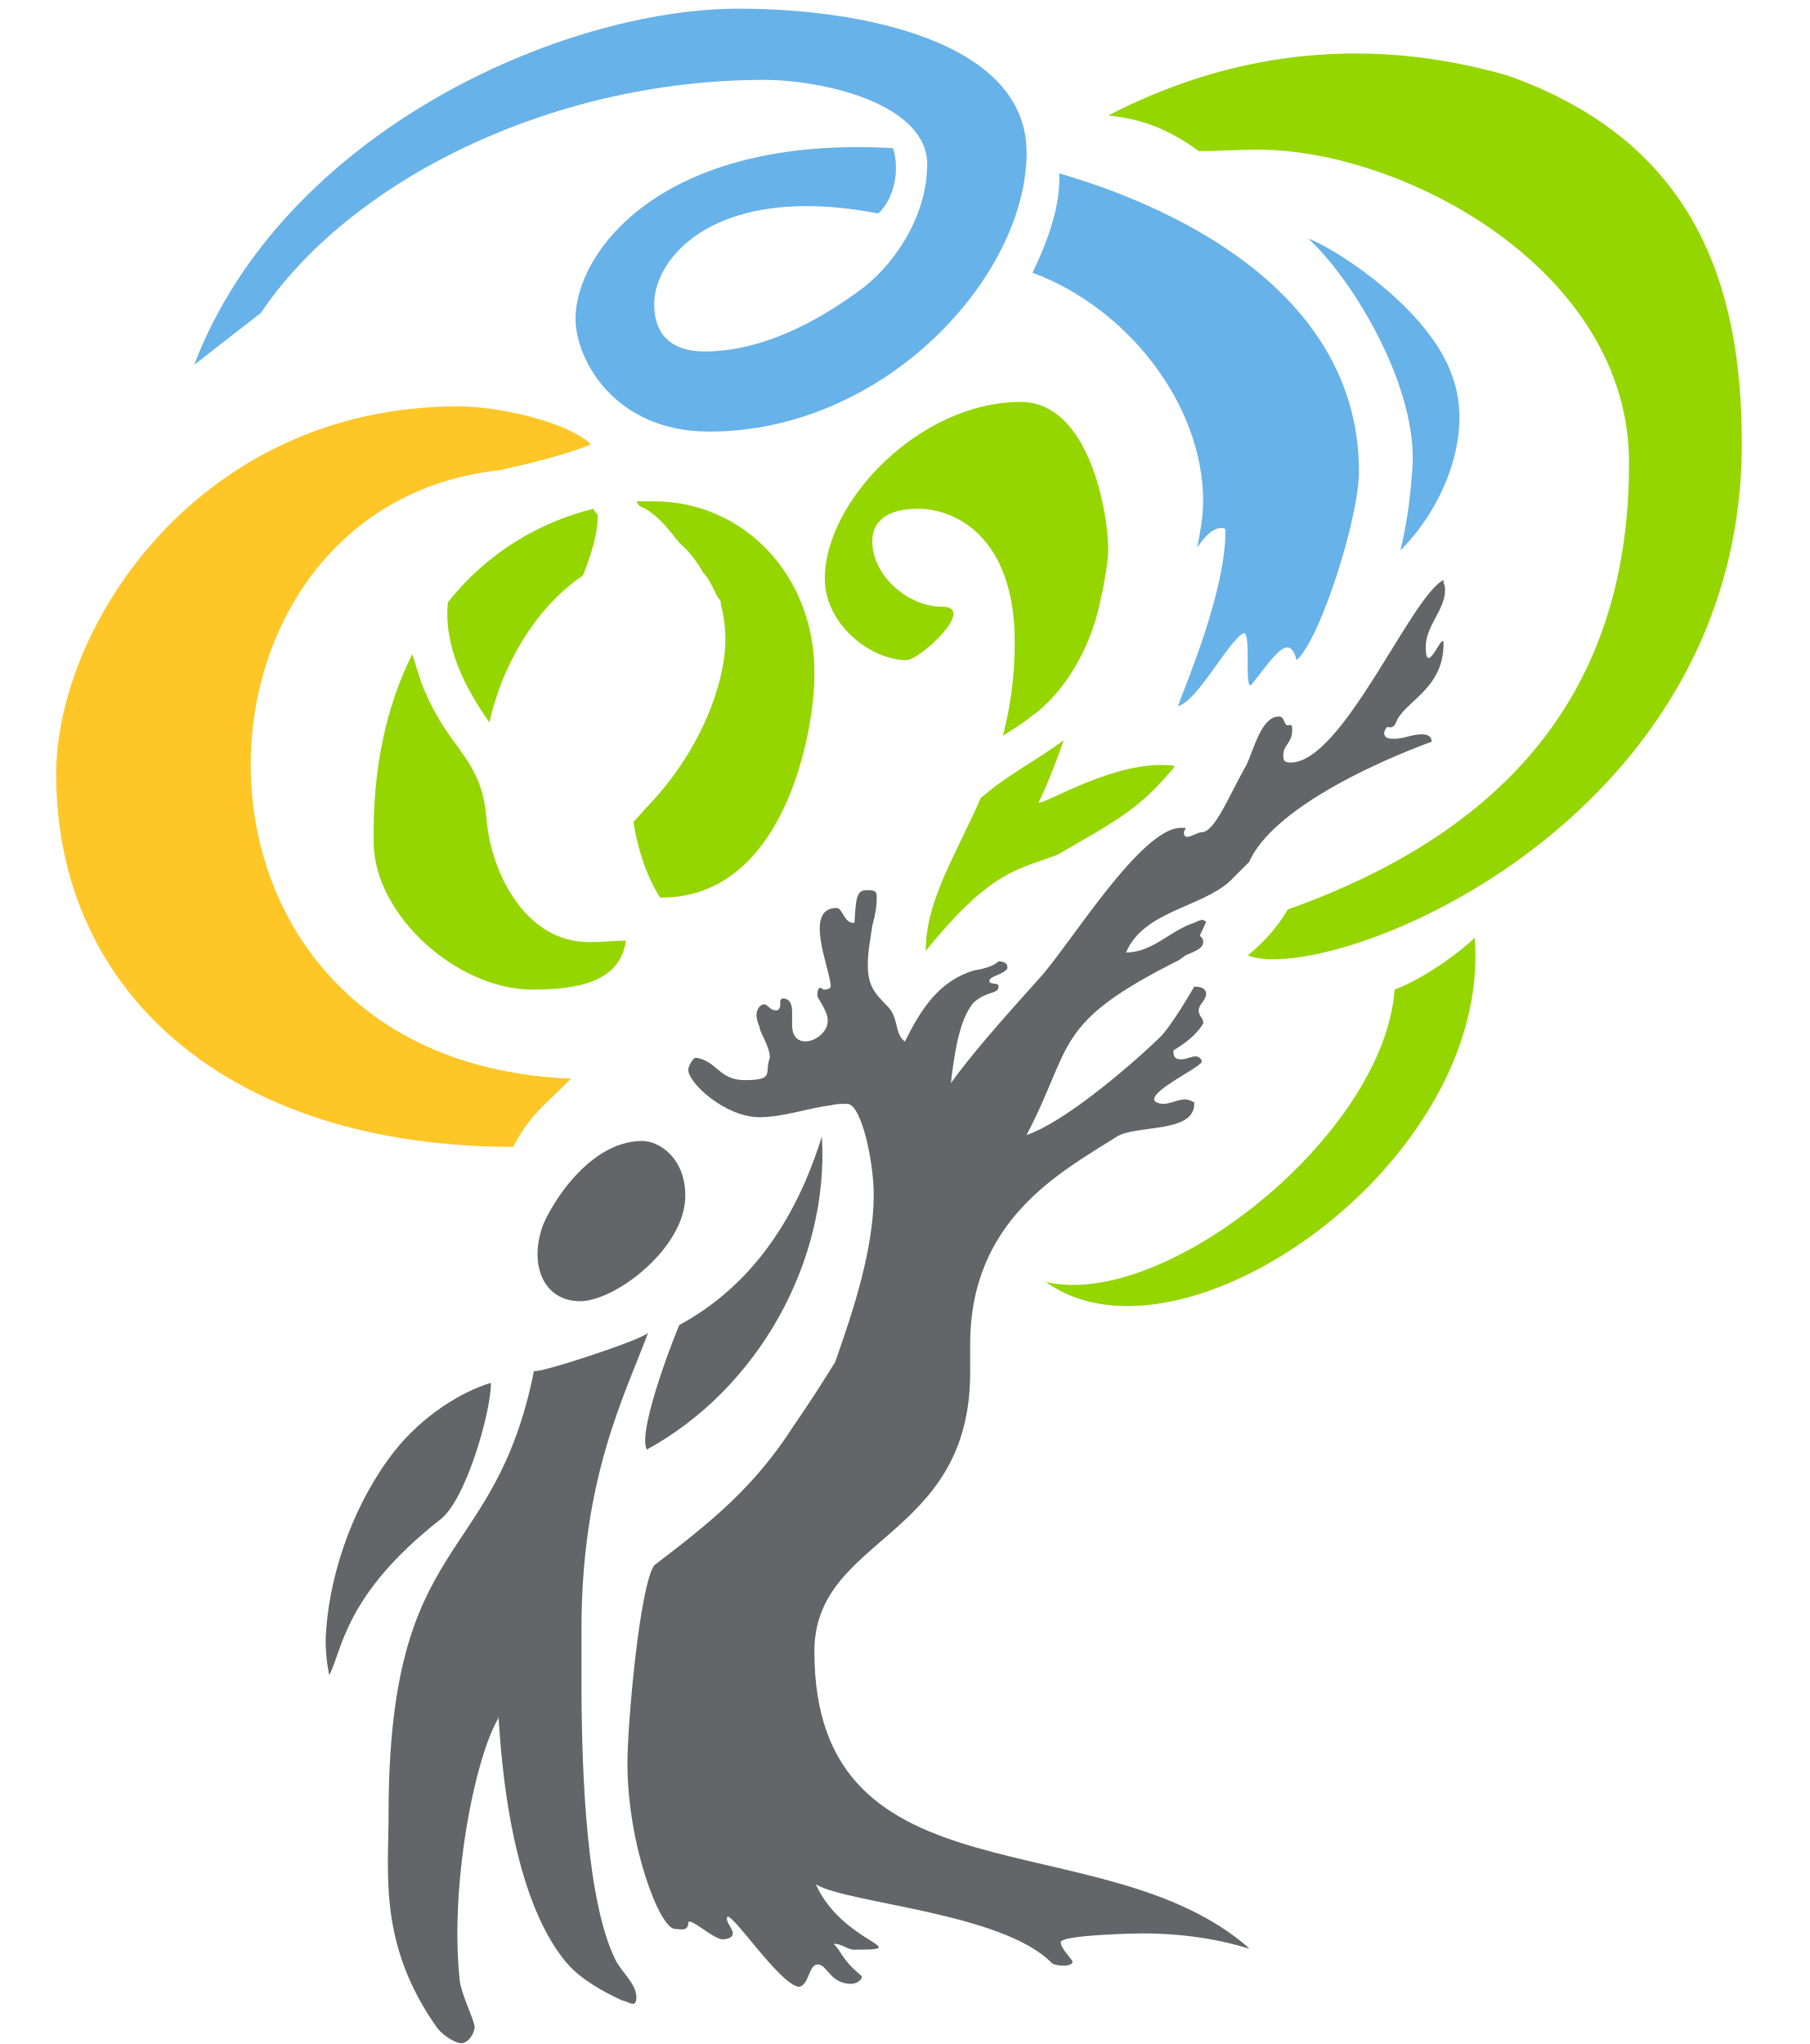
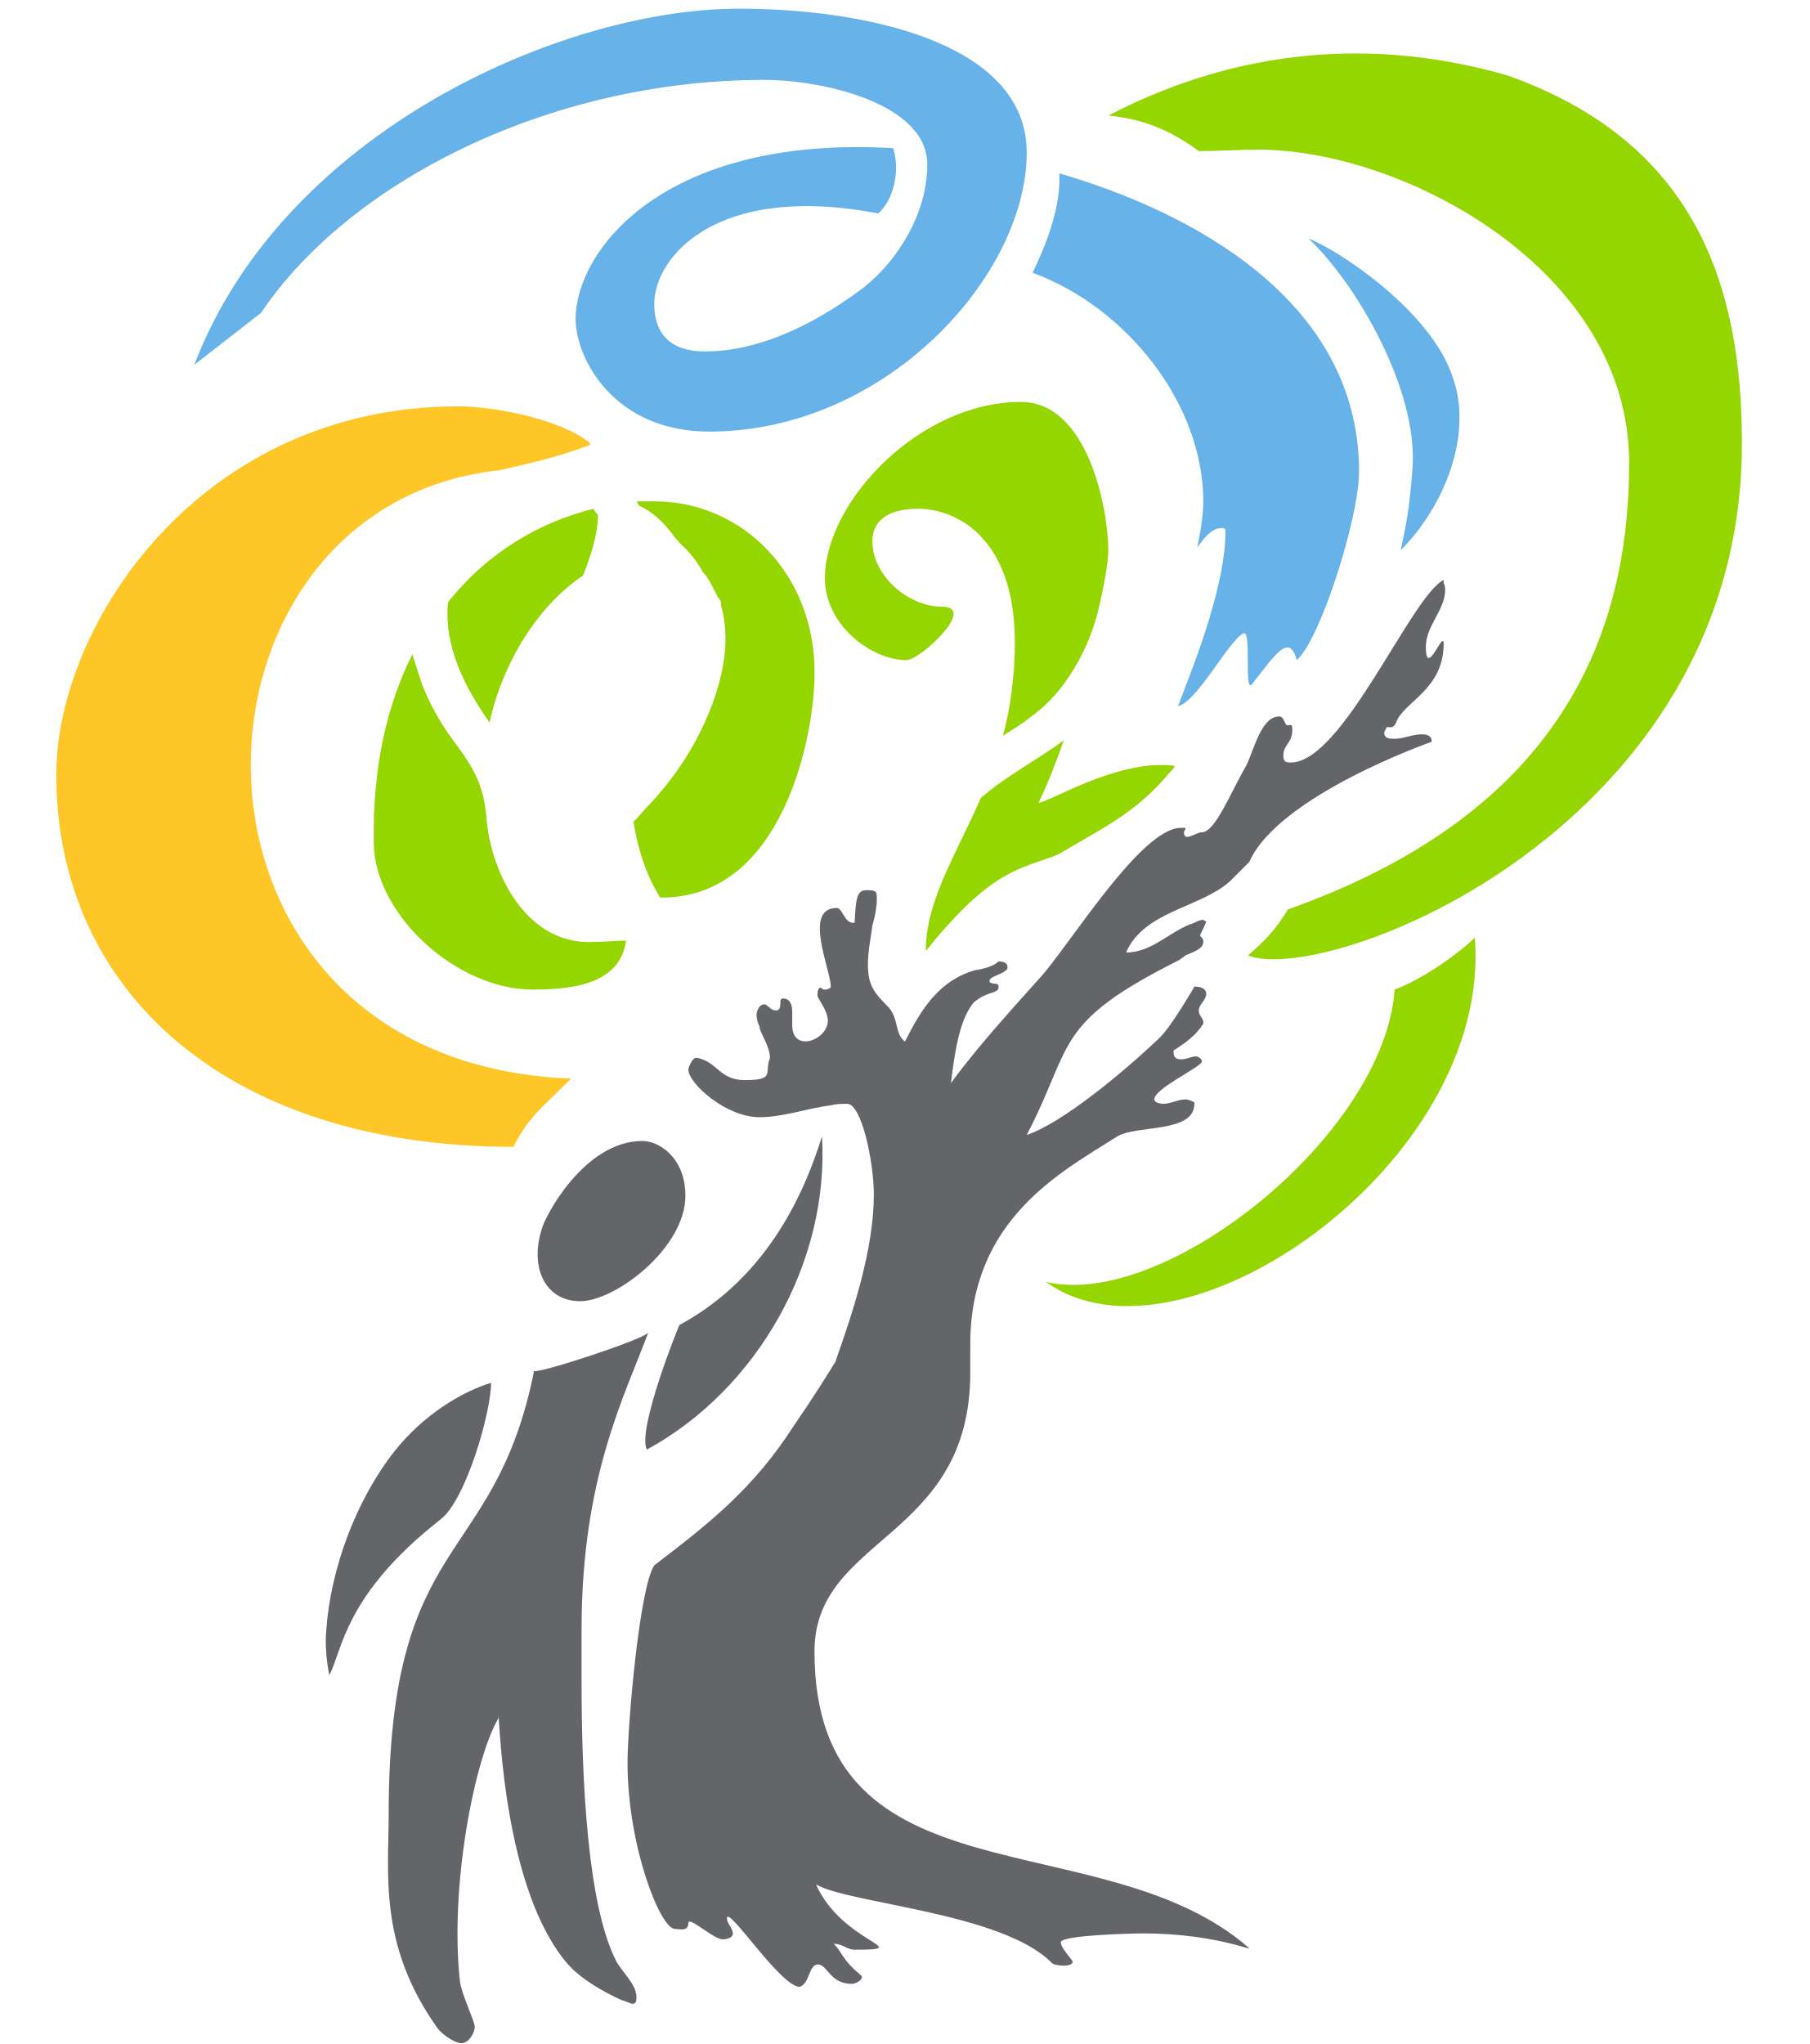
- <svg xmlns="http://www.w3.org/2000/svg" width="61.61" height="69.59" viewBox="0 0 93 112" fill="none">
+ <svg xmlns="http://www.w3.org/2000/svg" width="61.98" height="70" viewBox="0 0 93 112" fill="none">
  <path d="M11.221 17.144C16.019 9.988 26.996 4.378 38.787 4.378C42.039 4.378 47.731 5.679 47.731 9.013C47.731 11.615 46.186 14.217 44.235 15.762C42.283 17.225 39.031 19.258 35.534 19.258C33.827 19.258 32.77 18.445 32.77 16.656C32.77 14.135 36.103 9.988 45.048 11.696C45.861 10.964 46.268 9.419 45.861 8.118C33.176 7.386 28.46 13.81 28.46 17.469C28.46 19.665 30.574 23.649 35.778 23.649C45.455 23.649 53.179 15.111 53.179 8.362C53.179 2.264 44.154 0.475 37.404 0.475C27.728 0.475 12.441 7.224 7.562 19.99L11.221 17.144Z" fill="#67B2E8" />
  <path d="M62.529 29.992C62.692 29.178 62.854 28.284 62.854 27.471C62.854 22.104 58.626 16.819 53.503 14.948C54.398 13.078 55.048 11.208 54.967 9.5C61.96 11.533 71.392 16.331 71.392 25.845C71.392 28.365 69.278 35.033 67.977 36.171C67.57 34.627 66.757 35.928 65.538 37.472C65.05 38.123 65.538 34.464 65.05 34.708C64.237 35.114 62.529 38.448 61.472 38.692C62.041 37.147 64.074 32.35 64.074 29.097C64.074 28.934 63.993 28.934 63.83 28.934C63.423 28.934 63.017 29.341 62.773 29.666" fill="#67B2E8" />
  <path d="M48.545 33.244C46.675 33.244 44.723 31.537 44.723 29.666C44.723 28.284 45.943 27.878 47.244 27.878C49.196 27.878 52.529 29.341 52.529 35.196C52.529 37.066 52.286 38.774 51.879 40.319C52.367 39.993 52.936 39.668 53.424 39.261C55.294 37.961 56.676 35.44 57.164 33.163C57.49 31.781 57.652 30.642 57.652 30.154C57.652 28.04 56.595 22.023 52.855 22.023C47.325 22.023 42.121 27.471 42.121 31.699C42.121 34.22 44.642 36.172 46.594 36.172C47.325 36.172 50.497 33.244 48.545 33.244Z" fill="#95D600" />
  <path d="M61.15 41.945C58.059 41.62 54.238 44.059 53.831 43.978C54.238 43.164 54.726 41.945 55.214 40.562C53.669 41.701 52.042 42.514 50.66 43.734C49.278 46.905 47.651 49.344 47.651 52.109C51.31 47.556 52.855 47.637 54.888 46.824C57.978 45.035 59.279 44.384 61.068 42.27C61.231 42.108 61.393 41.945 61.15 41.945Z" fill="#95D600" />
  <path d="M28.867 31.537C29.274 30.48 29.68 29.341 29.68 28.203C29.599 28.121 29.518 28.04 29.436 27.877C26.509 28.609 23.663 30.235 21.468 33C21.224 35.358 22.362 37.635 23.744 39.587C24.476 36.253 26.428 33.163 28.867 31.537Z" fill="#95D600" />
  <path d="M29.191 51.621C25.694 51.621 23.824 47.799 23.58 44.872C23.417 42.839 22.767 41.945 21.628 40.4C20.978 39.505 20.409 38.448 20.002 37.391C19.84 36.903 19.677 36.334 19.514 35.846C18.132 38.611 17.319 42.026 17.4 46.254C17.481 50.157 21.954 54.223 26.101 54.223C28.378 54.223 30.898 53.898 31.224 51.54C30.654 51.54 29.922 51.621 29.191 51.621Z" fill="#95D600" />
  <path d="M32.769 27.471H31.793C31.875 27.552 31.875 27.634 31.956 27.715C32.688 28.04 33.257 28.61 33.826 29.341C33.907 29.504 34.07 29.585 34.151 29.748C34.721 30.236 35.127 30.805 35.452 31.374C35.696 31.618 35.859 31.944 36.022 32.269C36.022 32.35 36.103 32.35 36.103 32.431C36.184 32.594 36.266 32.757 36.347 32.838C36.428 32.919 36.428 33.082 36.428 33.163C36.591 33.732 36.672 34.383 36.672 35.033C36.672 37.473 35.29 41.132 32.525 44.059C32.2 44.385 31.956 44.71 31.631 45.035C31.875 46.499 32.281 47.881 33.094 49.182H33.176C39.925 49.182 41.551 40.075 41.551 36.985C41.632 31.618 37.729 27.471 32.769 27.471Z" fill="#95D600" />
  <path d="M73.424 39.587C73.831 38.449 76.027 37.798 76.027 35.277C76.027 34.464 75.051 37.229 75.051 35.44C75.051 34.301 76.108 33.407 76.108 32.35C76.108 32.187 76.108 32.106 76.027 31.943V31.781C74.238 32.675 70.497 41.782 67.651 41.782C67.326 41.782 67.245 41.701 67.245 41.376C67.245 40.807 67.733 40.725 67.733 39.993C67.733 39.424 67.489 39.993 67.326 39.587C67.245 39.424 67.245 39.343 67.082 39.262H67.001C66.025 39.262 65.618 41.132 65.212 41.945C64.317 43.49 63.504 45.604 62.772 45.604C62.447 45.604 61.797 46.173 61.797 45.604C61.797 45.523 61.878 45.441 61.878 45.441V45.36H61.634C59.438 45.36 55.535 51.784 53.909 53.573C51.632 56.094 50.087 57.883 49.03 59.346C49.356 56.5 49.762 55.606 50.25 54.955C50.982 54.305 51.551 54.467 51.632 54.142V54.061C51.632 53.817 51.389 53.979 51.145 53.817V53.736C51.145 53.492 51.876 53.41 52.12 53.085C52.202 52.678 51.714 52.678 51.632 52.678C51.632 52.678 51.389 53.004 50.331 53.166C48.38 53.736 47.404 55.28 46.51 57.069C45.94 56.663 46.184 55.85 45.615 55.199C44.802 54.386 44.477 53.979 44.477 52.841C44.477 52.109 44.639 51.377 44.721 50.727C44.883 50.158 44.965 49.67 44.965 49.263C44.965 48.857 44.965 48.775 44.395 48.775C43.826 48.775 43.826 49.344 43.745 50.564H43.664C43.176 50.564 43.094 49.751 42.769 49.751C40.899 49.751 42.444 53.166 42.444 54.061C42.444 54.142 42.281 54.223 42.119 54.223H42.037C41.793 53.979 41.712 54.223 41.712 54.549C41.712 54.711 42.281 55.362 42.281 55.931C42.281 56.988 40.33 57.72 40.33 56.175V55.443C40.33 54.874 40.086 54.711 39.842 54.711C39.517 54.711 39.842 55.199 39.517 55.362H39.435C39.191 55.362 39.11 55.199 38.866 55.036H38.785C38.541 55.036 38.378 55.362 38.378 55.606C38.378 55.85 38.46 56.094 38.541 56.256C38.541 56.581 39.11 57.313 39.11 57.964C38.785 58.777 39.435 59.184 37.728 59.184C36.345 59.184 36.264 58.208 35.126 57.964H35.044C34.882 57.964 34.638 58.452 34.638 58.614C34.638 59.346 36.671 61.216 38.541 61.216C39.842 61.216 41.143 60.728 42.444 60.566C42.769 60.484 43.013 60.484 43.338 60.484C44.151 60.484 44.802 63.737 44.802 65.445C44.802 68.453 43.664 71.868 42.688 74.633C42.037 75.69 41.306 76.829 40.411 78.13C38.216 81.545 35.858 83.415 32.768 85.773C31.954 86.993 31.304 94.555 31.304 96.588C31.304 101.141 33.093 105.695 33.906 105.695C34.15 105.695 34.638 105.858 34.638 105.37C34.638 104.963 36.02 106.264 36.508 106.264C36.752 106.264 37.077 106.183 37.077 105.939C37.077 105.695 36.752 105.37 36.752 105.126C36.752 104.313 39.679 108.866 40.736 108.866C41.306 108.704 41.224 107.565 41.793 107.647C42.281 107.728 42.444 108.704 43.582 108.704C43.908 108.704 44.314 108.378 44.07 108.216C43.013 107.321 43.094 106.996 42.607 106.508C43.094 106.508 43.338 106.833 43.745 106.833C47.16 106.833 43.094 106.508 41.631 103.256C43.42 104.313 51.876 104.801 54.56 107.565C54.722 107.728 55.698 107.809 55.698 107.484C55.698 107.403 55.048 106.752 55.048 106.427C55.048 106.02 59.195 105.939 59.52 105.939C61.471 105.939 63.423 106.183 65.293 106.752H65.374C57.324 99.678 41.55 104.557 41.55 90.489C41.55 84.147 50.087 84.391 50.087 75.202V73.657C50.087 66.827 55.048 64.225 58.138 62.273C59.195 61.623 62.366 62.111 62.366 60.484V60.403C62.203 60.322 62.041 60.241 61.878 60.241C61.471 60.241 61.065 60.484 60.658 60.484C60.496 60.484 60.17 60.403 60.17 60.241C60.17 59.671 62.447 58.614 62.772 58.208V58.126C62.772 58.045 62.61 57.883 62.447 57.883C62.203 57.883 61.959 58.045 61.634 58.045C61.39 58.045 61.227 57.964 61.227 57.639V57.557C61.878 57.151 62.447 56.744 62.854 56.094V56.012C62.854 55.768 62.61 55.687 62.61 55.362C62.61 55.036 63.016 54.793 63.016 54.467C63.016 54.142 62.691 54.061 62.366 54.061C62.366 54.061 61.065 56.337 60.414 56.907C58.544 58.696 55.129 61.542 53.177 62.192C55.779 57.232 54.56 56.094 61.553 52.597C61.634 52.516 61.797 52.434 61.878 52.353C62.203 52.191 62.854 52.028 62.854 51.621C62.854 51.54 62.854 51.459 62.772 51.377L62.691 51.296V51.215C62.691 51.215 63.016 50.564 63.016 50.483C62.935 50.483 62.854 50.402 62.854 50.402C62.691 50.402 62.529 50.483 62.366 50.564C61.065 50.971 60.089 52.191 58.625 52.191C59.601 49.914 62.691 49.751 64.317 48.288L65.374 47.23C67.001 43.571 75.376 40.644 75.376 40.644C75.376 40.319 75.132 40.237 74.807 40.237C74.319 40.237 73.831 40.481 73.343 40.481C73.099 40.481 72.774 40.481 72.774 40.156C72.774 40.075 72.855 39.912 72.937 39.831C73.262 39.912 73.343 39.749 73.424 39.587Z" fill="#646569" />
  <path d="M76.515 20.64C75.296 16.981 70.173 13.647 68.628 13.078C71.23 15.518 74.645 21.372 74.32 25.682C74.157 27.796 73.995 28.69 73.669 30.154C76.109 27.715 77.654 23.73 76.515 20.64Z" fill="#67B2E8" />
  <path d="M28.703 71.299C30.655 71.299 34.476 68.372 34.476 65.526C34.476 63.412 33.013 62.518 32.118 62.518C28.947 62.518 26.752 66.665 26.589 67.396C25.939 69.511 26.833 71.299 28.703 71.299Z" fill="#646569" />
  <path d="M32.365 79.43C38.464 76.096 42.367 69.103 41.961 62.273C41.066 65.119 39.114 69.916 34.154 72.6C34.154 72.519 31.796 78.373 32.365 79.43Z" fill="#646569" />
  <path d="M23.826 75.772C22.2 76.259 20.086 77.56 18.541 79.512C16.427 82.195 15.044 85.936 14.8 89.27C14.719 90.083 14.8 90.977 14.963 91.79C15.695 90.408 15.776 87.399 21.061 83.252C22.444 82.195 23.826 77.398 23.826 75.772Z" fill="#646569" />
  <path d="M22.931 111.062C22.931 110.736 22.199 109.273 22.118 108.541C21.549 103.337 22.931 96.344 24.232 94.148V93.986C24.314 94.636 24.558 103.662 28.054 107.647C28.786 108.46 29.924 109.11 30.981 109.598C31.388 109.679 31.794 110.086 31.794 109.435C31.794 108.704 30.981 108.053 30.656 107.403C29.111 104.313 28.786 97.564 28.786 92.116V89.27C28.786 80.976 31.144 76.503 32.445 73.007C32.364 73.332 26.428 75.284 26.184 75.121C23.988 86.017 18.215 83.822 18.215 99.434C18.215 102.686 17.646 106.589 20.898 111.143C21.224 111.55 21.874 111.956 22.199 111.956C22.606 111.956 22.931 111.387 22.931 111.062Z" fill="#646569" />
  <path d="M29.273 24.299C29.273 24.38 29.11 24.462 29.029 24.462C27.484 25.031 26.102 25.356 24.313 25.763C5.855 27.714 5.123 58.207 28.216 59.101C26.59 60.727 25.939 61.134 25.045 62.842C9.351 62.842 0 54.304 0 42.432C0 34.301 7.806 22.266 22.036 22.266C24.069 22.266 27.728 22.998 29.273 24.299Z" fill="#FFC627" />
  <path d="M54.236 70.242C60.741 71.787 72.776 62.192 73.345 54.223C74.89 53.654 76.923 52.19 77.736 51.377C78.712 63.737 61.636 75.609 54.236 70.242Z" fill="#95D600" />
  <path d="M79.525 4.134C89.852 7.793 92.373 15.681 92.373 24.3C92.373 45.36 69.686 54.061 65.296 52.353C66.19 51.621 66.922 50.808 67.491 49.833C81.884 44.71 86.193 35.44 86.193 25.357C86.193 14.786 73.834 8.2 65.865 8.2C64.726 8.2 63.669 8.281 62.612 8.281C60.742 6.899 59.197 6.492 57.652 6.33C63.913 3.077 71.313 1.776 79.525 4.134Z" fill="#95D600" />
</svg>
